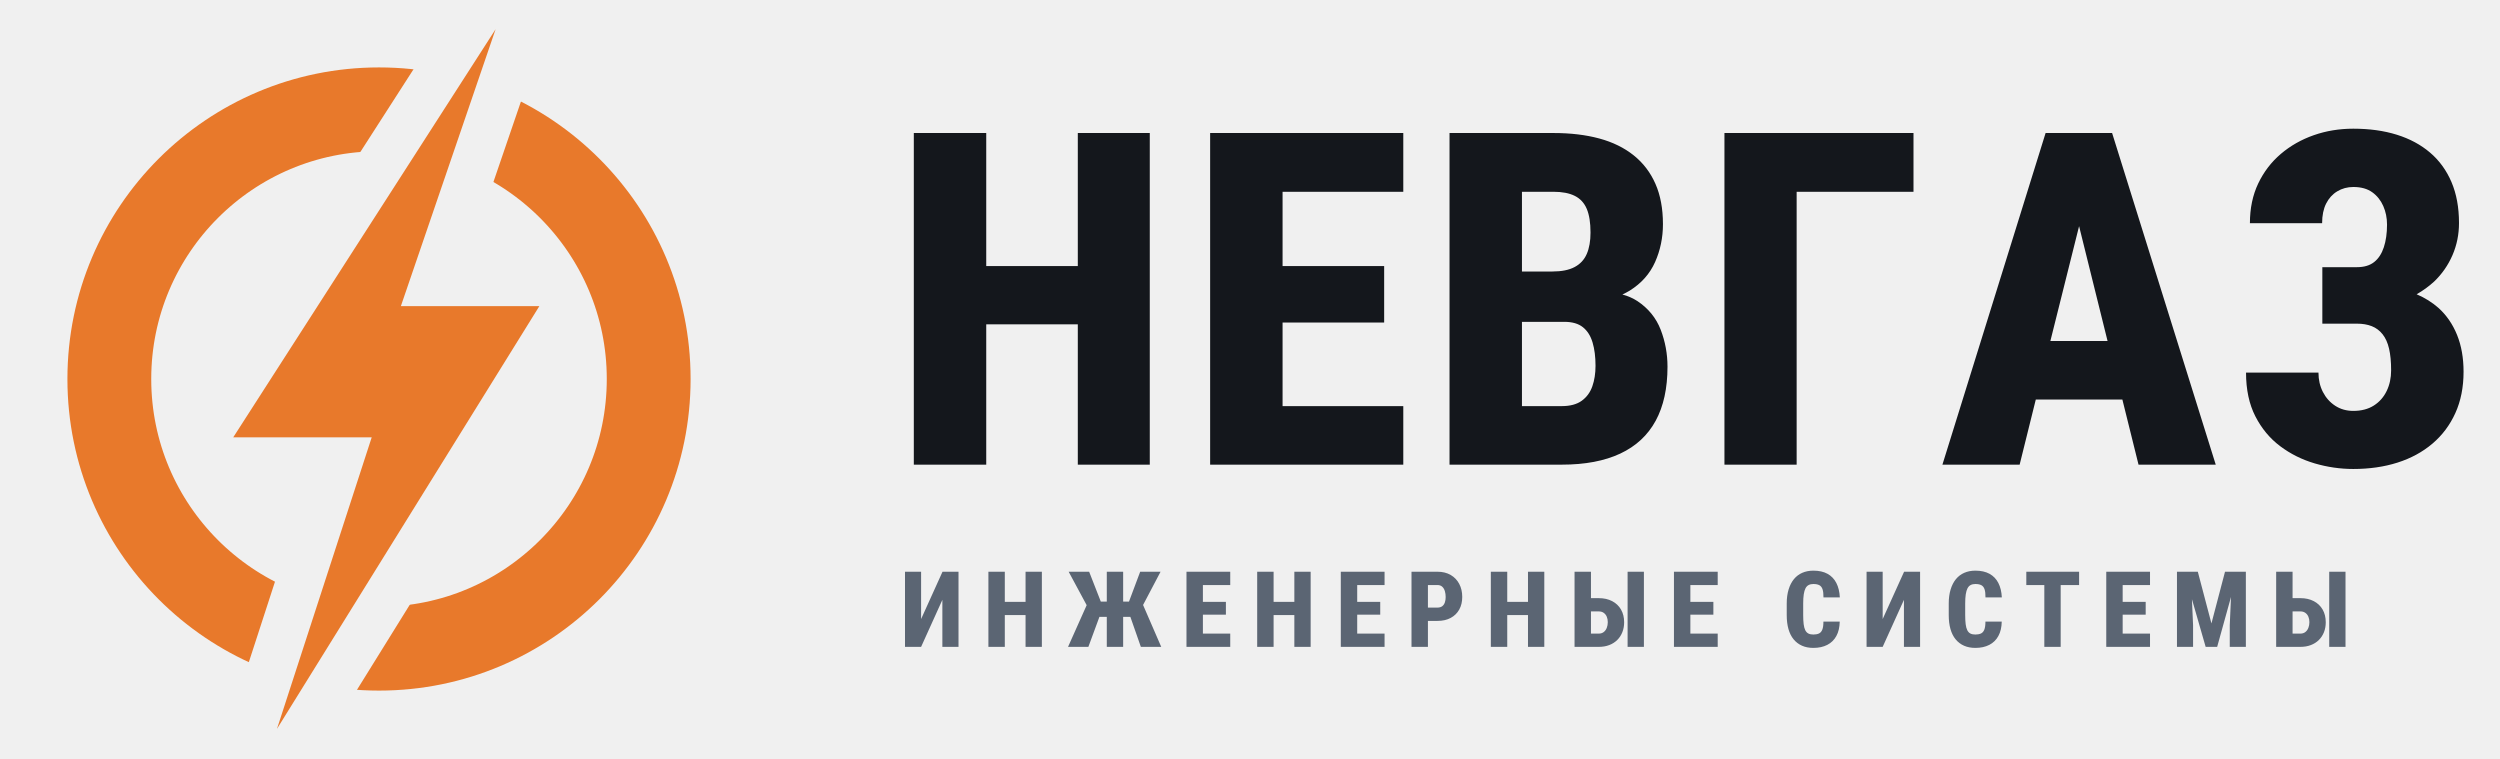
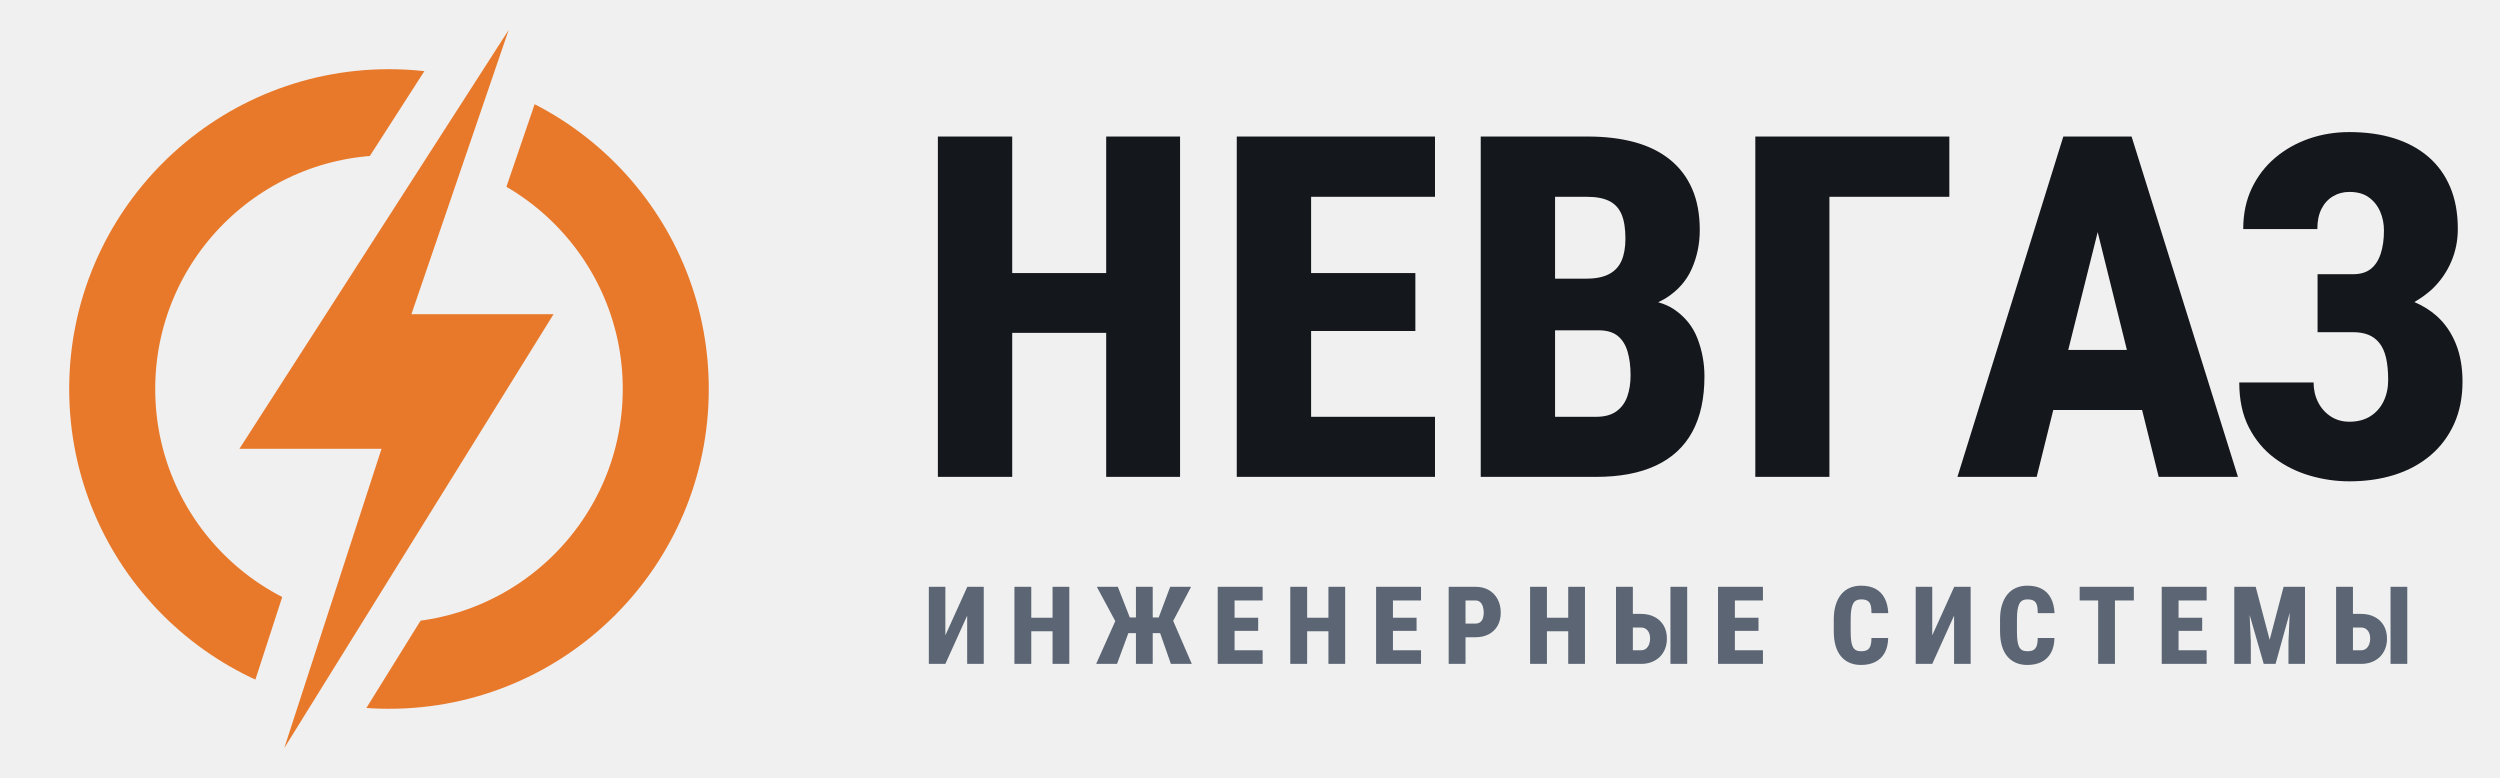
- <svg xmlns="http://www.w3.org/2000/svg" viewBox="-2 -2 343.0 104" role="img" aria-label="НевГаз">
+ <svg xmlns="http://www.w3.org/2000/svg" viewBox="-2 -2 334.2 104" role="img" aria-label="НевГаз">
  <defs>
    <mask id="md">
      <rect x="-10" y="-10" width="120" height="120" fill="#fff" />
      <polygon points="66,2 30,58 49,58 36,98 72,40 53,40" fill="#000" stroke="#000" stroke-width="13" stroke-linejoin="round" />
    </mask>
  </defs>
  <circle cx="50" cy="50" r="37" fill="none" stroke="#E8792B" stroke-width="11.5" mask="url(#md)" />
  <polygon points="66,2 30,58 49,58 36,98 72,40 53,40" fill="#E8792B" />
-   <path transform="translate(120,61.75)" d="M13.312 -45.5V-27.25H25.875V-45.5H35.75V0.0H25.875V-19.25H13.312V0.0H3.375V-45.5Z M70.531 -8.031V0.0H44.031V-45.5H70.531V-37.438H53.969V-27.25H67.906V-19.5H53.969V-8.031Z M92.281 0.0H76.875V-45.5H91.125Q94.656 -45.5 97.422 -44.75Q100.188 -44.0 102.141 -42.438Q104.094 -40.875 105.125 -38.531Q106.156 -36.188 106.156 -33.0Q106.156 -30.219 105.078 -27.797Q104.0 -25.375 101.594 -23.875Q101.125 -23.594 100.594 -23.344Q101.75 -23.031 102.656 -22.438Q104.906 -20.938 105.844 -18.516Q106.781 -16.094 106.781 -13.438Q106.781 -9.0 105.156 -6.016Q103.531 -3.031 100.297 -1.516Q97.062 0.0 92.281 0.0ZM92.625 -19.594H86.812V-8.031H92.281Q94.0 -8.031 95.016 -8.766Q96.031 -9.5 96.469 -10.75Q96.906 -12.0 96.906 -13.562Q96.906 -15.406 96.5 -16.766Q96.094 -18.125 95.172 -18.859Q94.25 -19.594 92.625 -19.594ZM86.812 -26.5H91.0Q92.875 -26.5 94.031 -27.109Q95.188 -27.719 95.703 -28.906Q96.219 -30.094 96.219 -31.844Q96.219 -33.875 95.703 -35.094Q95.188 -36.312 94.062 -36.875Q92.938 -37.438 91.125 -37.438H86.812Z M140.531 -45.5V-37.438H124.5V0.0H114.594V-45.5Z M171.406 0.0 169.188 -8.938H157.312L155.094 0.0H144.5L158.656 -45.5H167.781L182.0 0.0ZM167.156 -16.969 163.25 -32.719 159.312 -16.969Z M196.625 -24.562V-27.094H201.375Q202.844 -27.094 203.734 -27.797Q204.625 -28.5 205.062 -29.828Q205.5 -31.156 205.5 -32.938Q205.5 -34.312 204.984 -35.484Q204.469 -36.656 203.469 -37.375Q202.469 -38.094 200.875 -38.094Q199.656 -38.094 198.672 -37.5Q197.688 -36.906 197.141 -35.812Q196.594 -34.719 196.594 -33.125H186.688Q186.688 -36.188 187.828 -38.578Q188.969 -40.969 190.938 -42.641Q192.906 -44.312 195.453 -45.203Q198.0 -46.094 200.875 -46.094Q204.188 -46.094 206.844 -45.266Q209.5 -44.438 211.406 -42.812Q213.312 -41.188 214.344 -38.766Q215.375 -36.344 215.375 -33.156Q215.375 -30.812 214.484 -28.75Q213.594 -26.688 211.969 -25.125Q210.875 -24.125 209.562 -23.375Q211.25 -22.656 212.562 -21.5Q214.219 -20.0 215.109 -17.797Q216.0 -15.594 216.0 -12.75Q216.0 -9.562 214.875 -7.078Q213.75 -4.594 211.719 -2.875Q209.688 -1.156 206.938 -0.281Q204.188 0.594 200.875 0.594Q198.188 0.594 195.578 -0.172Q192.969 -0.938 190.844 -2.531Q188.719 -4.125 187.438 -6.625Q186.156 -9.125 186.156 -12.625H196.094Q196.094 -11.156 196.703 -9.969Q197.312 -8.781 198.391 -8.078Q199.469 -7.375 200.875 -7.375Q202.531 -7.375 203.688 -8.109Q204.844 -8.844 205.453 -10.109Q206.062 -11.375 206.062 -12.938Q206.062 -14.688 205.781 -15.906Q205.5 -17.125 204.891 -17.891Q204.281 -18.656 203.406 -19.0Q202.531 -19.344 201.375 -19.344H196.625Z" fill="#14171C" />
+   <path transform="translate(120,61.75)" d="M13.312 -45.5V-27.25H25.875V-45.5H35.75V0.0H25.875V-19.25H13.312V0.0H3.375V-45.5Z M69.831 -8.031V0.0H43.331V-45.5H69.831V-37.438H53.269V-27.25H67.206V-19.5H53.269V-8.031Z M91.35 0.0H75.944V-45.5H90.194Q93.725 -45.5 96.491 -44.75Q99.256 -44.0 101.209 -42.438Q103.162 -40.875 104.194 -38.531Q105.225 -36.188 105.225 -33.0Q105.225 -30.219 104.147 -27.797Q103.069 -25.375 100.662 -23.875Q100.194 -23.594 99.662 -23.344Q100.819 -23.031 101.725 -22.438Q103.975 -20.938 104.912 -18.516Q105.85 -16.094 105.85 -13.438Q105.85 -9.0 104.225 -6.016Q102.6 -3.031 99.366 -1.516Q96.131 0.0 91.35 0.0ZM91.694 -19.594H85.881V-8.031H91.35Q93.069 -8.031 94.084 -8.766Q95.1 -9.5 95.537 -10.75Q95.975 -12.0 95.975 -13.562Q95.975 -15.406 95.569 -16.766Q95.162 -18.125 94.241 -18.859Q93.319 -19.594 91.694 -19.594ZM85.881 -26.5H90.069Q91.944 -26.5 93.1 -27.109Q94.256 -27.719 94.772 -28.906Q95.287 -30.094 95.287 -31.844Q95.287 -33.875 94.772 -35.094Q94.256 -36.312 93.131 -36.875Q92.006 -37.438 90.194 -37.438H85.881Z M138.587 -45.5V-37.438H122.556V0.0H112.65V-45.5Z M166.575 0.0 164.356 -8.938H152.481L150.262 0.0H139.669L153.825 -45.5H162.95L177.169 0.0ZM162.325 -16.969 158.419 -32.719 154.481 -16.969Z M187.812 -24.562V-27.094H192.562Q194.031 -27.094 194.922 -27.797Q195.812 -28.5 196.25 -29.828Q196.688 -31.156 196.688 -32.938Q196.688 -34.312 196.172 -35.484Q195.656 -36.656 194.656 -37.375Q193.656 -38.094 192.062 -38.094Q190.844 -38.094 189.859 -37.5Q188.875 -36.906 188.328 -35.812Q187.781 -34.719 187.781 -33.125H177.875Q177.875 -36.188 179.016 -38.578Q180.156 -40.969 182.125 -42.641Q184.094 -44.312 186.641 -45.203Q189.188 -46.094 192.062 -46.094Q195.375 -46.094 198.031 -45.266Q200.688 -44.438 202.594 -42.812Q204.5 -41.188 205.531 -38.766Q206.562 -36.344 206.562 -33.156Q206.562 -30.812 205.672 -28.75Q204.781 -26.688 203.156 -25.125Q202.062 -24.125 200.75 -23.375Q202.438 -22.656 203.75 -21.5Q205.406 -20.0 206.297 -17.797Q207.188 -15.594 207.188 -12.75Q207.188 -9.562 206.062 -7.078Q204.938 -4.594 202.906 -2.875Q200.875 -1.156 198.125 -0.281Q195.375 0.594 192.062 0.594Q189.375 0.594 186.766 -0.172Q184.156 -0.938 182.031 -2.531Q179.906 -4.125 178.625 -6.625Q177.344 -9.125 177.344 -12.625H187.281Q187.281 -11.156 187.891 -9.969Q188.5 -8.781 189.578 -8.078Q190.656 -7.375 192.062 -7.375Q193.719 -7.375 194.875 -8.109Q196.031 -8.844 196.641 -10.109Q197.25 -11.375 197.25 -12.938Q197.25 -14.688 196.969 -15.906Q196.688 -17.125 196.078 -17.891Q195.469 -18.656 194.594 -19.0Q193.719 -19.344 192.562 -19.344H187.812Z" fill="#14171C" />
  <path transform="translate(121.5,86.75)" d="M2.875 -3.816 5.813 -10.309H8.008V0.0H5.792V-6.45L2.875 0.0H0.666V-10.309H2.875Z M14.36 -10.309V-6.174H17.206V-10.309H19.444V0.0H17.206V-4.361H14.36V0.0H12.109V-10.309Z M30.596 -10.309V-6.209H31.396L32.933 -10.309H35.729L33.329 -5.749L35.821 0.0H33.025L31.587 -4.114H30.596V0.0H28.352V-4.114H27.339L25.824 0.0H23.035L25.591 -5.721L23.12 -10.309H25.93L27.531 -6.209H28.352V-10.309Z M45.289 -1.82V0.0H39.285V-10.309H45.289V-8.482H41.537V-6.174H44.694V-4.418H41.537V-1.82Z M51.238 -10.309V-6.174H54.084V-10.309H56.321V0.0H54.084V-4.361H51.238V0.0H48.986V-10.309Z M66.462 -1.82V0.0H60.458V-10.309H66.462V-8.482H62.709V-6.174H65.867V-4.418H62.709V-1.82Z M73.72 -3.561H72.411V0.0H70.159V-10.309H73.72Q74.775 -10.309 75.536 -9.863Q76.298 -9.417 76.708 -8.638Q77.119 -7.859 77.119 -6.854Q77.119 -5.855 76.708 -5.119Q76.298 -4.383 75.536 -3.972Q74.775 -3.561 73.72 -3.561ZM72.411 -5.388H73.72Q74.124 -5.388 74.372 -5.576Q74.62 -5.763 74.733 -6.092Q74.846 -6.422 74.846 -6.839Q74.846 -7.278 74.733 -7.654Q74.62 -8.029 74.372 -8.255Q74.124 -8.482 73.72 -8.482H72.411Z M83.294 -10.309V-6.174H86.14V-10.309H88.378V0.0H86.14V-4.361H83.294V0.0H81.043V-10.309Z M94.78 -6.684H95.856Q96.904 -6.684 97.69 -6.273Q98.476 -5.862 98.904 -5.119Q99.332 -4.375 99.332 -3.377Q99.332 -2.627 99.084 -2.007Q98.837 -1.388 98.38 -0.938Q97.923 -0.489 97.283 -0.244Q96.642 0.0 95.856 0.0H92.528V-10.309H94.78ZM102.044 -10.309V0.0H99.807V-10.309ZM94.78 -4.864V-1.82H95.856Q96.252 -1.82 96.529 -2.032Q96.805 -2.244 96.946 -2.602Q97.088 -2.959 97.088 -3.391Q97.088 -3.816 96.946 -4.145Q96.805 -4.475 96.529 -4.669Q96.252 -4.864 95.856 -4.864Z M112.17 -1.82V0.0H106.166V-10.309H112.17V-8.482H108.418V-6.174H111.575V-4.418H108.418V-1.82Z  M126.673 -3.462H128.911Q128.889 -2.301 128.45 -1.494Q128.011 -0.687 127.204 -0.273Q126.397 0.142 125.293 0.142Q124.415 0.142 123.735 -0.159Q123.055 -0.46 122.584 -1.034Q122.114 -1.607 121.876 -2.443Q121.639 -3.278 121.639 -4.354V-5.954Q121.639 -7.023 121.894 -7.866Q122.149 -8.708 122.62 -9.286Q123.091 -9.863 123.77 -10.16Q124.45 -10.457 125.293 -10.457Q126.447 -10.457 127.233 -10.025Q128.018 -9.594 128.443 -8.772Q128.868 -7.951 128.925 -6.783H126.68Q126.687 -7.491 126.556 -7.891Q126.425 -8.291 126.121 -8.457Q125.817 -8.624 125.293 -8.624Q124.917 -8.624 124.648 -8.485Q124.379 -8.347 124.216 -8.036Q124.054 -7.724 123.976 -7.215Q123.898 -6.705 123.898 -5.969V-4.354Q123.898 -3.618 123.962 -3.112Q124.025 -2.605 124.181 -2.29Q124.337 -1.975 124.606 -1.834Q124.875 -1.692 125.293 -1.692Q125.76 -1.692 126.064 -1.837Q126.369 -1.982 126.521 -2.365Q126.673 -2.747 126.673 -3.462Z M134.803 -3.816 137.741 -10.309H139.936V0.0H137.72V-6.45L134.803 0.0H132.594V-10.309H134.803Z M148.901 -3.462H151.138Q151.117 -2.301 150.678 -1.494Q150.239 -0.687 149.432 -0.273Q148.625 0.142 147.52 0.142Q146.642 0.142 145.963 -0.159Q145.283 -0.46 144.812 -1.034Q144.341 -1.607 144.104 -2.443Q143.867 -3.278 143.867 -4.354V-5.954Q143.867 -7.023 144.122 -7.866Q144.377 -8.708 144.847 -9.286Q145.318 -9.863 145.998 -10.16Q146.678 -10.457 147.52 -10.457Q148.674 -10.457 149.46 -10.025Q150.246 -9.594 150.671 -8.772Q151.096 -7.951 151.152 -6.783H148.908Q148.915 -7.491 148.784 -7.891Q148.653 -8.291 148.349 -8.457Q148.044 -8.624 147.52 -8.624Q147.145 -8.624 146.876 -8.485Q146.607 -8.347 146.444 -8.036Q146.281 -7.724 146.203 -7.215Q146.125 -6.705 146.125 -5.969V-4.354Q146.125 -3.618 146.189 -3.112Q146.253 -2.605 146.409 -2.29Q146.564 -1.975 146.833 -1.834Q147.102 -1.692 147.52 -1.692Q147.987 -1.692 148.292 -1.837Q148.596 -1.982 148.749 -2.365Q148.901 -2.747 148.901 -3.462Z M161.753 -10.309V-8.482H159.225V0.0H156.981V-8.482H154.51V-10.309Z M171.482 -1.82V0.0H165.479V-10.309H171.482V-8.482H167.73V-6.174H170.888V-4.418H167.73V-1.82Z M175.18 -10.309H178.04L179.909 -3.214L181.771 -10.309H184.632V0.0H182.423V-2.981L182.593 -6.846L180.695 0.0H179.116L177.233 -6.542L177.389 -2.981V0.0H175.18Z M191.041 -6.684H192.117Q193.165 -6.684 193.951 -6.273Q194.737 -5.862 195.165 -5.119Q195.593 -4.375 195.593 -3.377Q195.593 -2.627 195.346 -2.007Q195.098 -1.388 194.641 -0.938Q194.184 -0.489 193.544 -0.244Q192.903 0.0 192.117 0.0H188.789V-10.309H191.041ZM198.305 -10.309V0.0H196.068V-10.309ZM191.041 -4.864V-1.82H192.117Q192.513 -1.82 192.79 -2.032Q193.066 -2.244 193.207 -2.602Q193.349 -2.959 193.349 -3.391Q193.349 -3.816 193.207 -4.145Q193.066 -4.475 192.79 -4.669Q192.513 -4.864 192.117 -4.864Z" fill="#5B6573" />
</svg>
